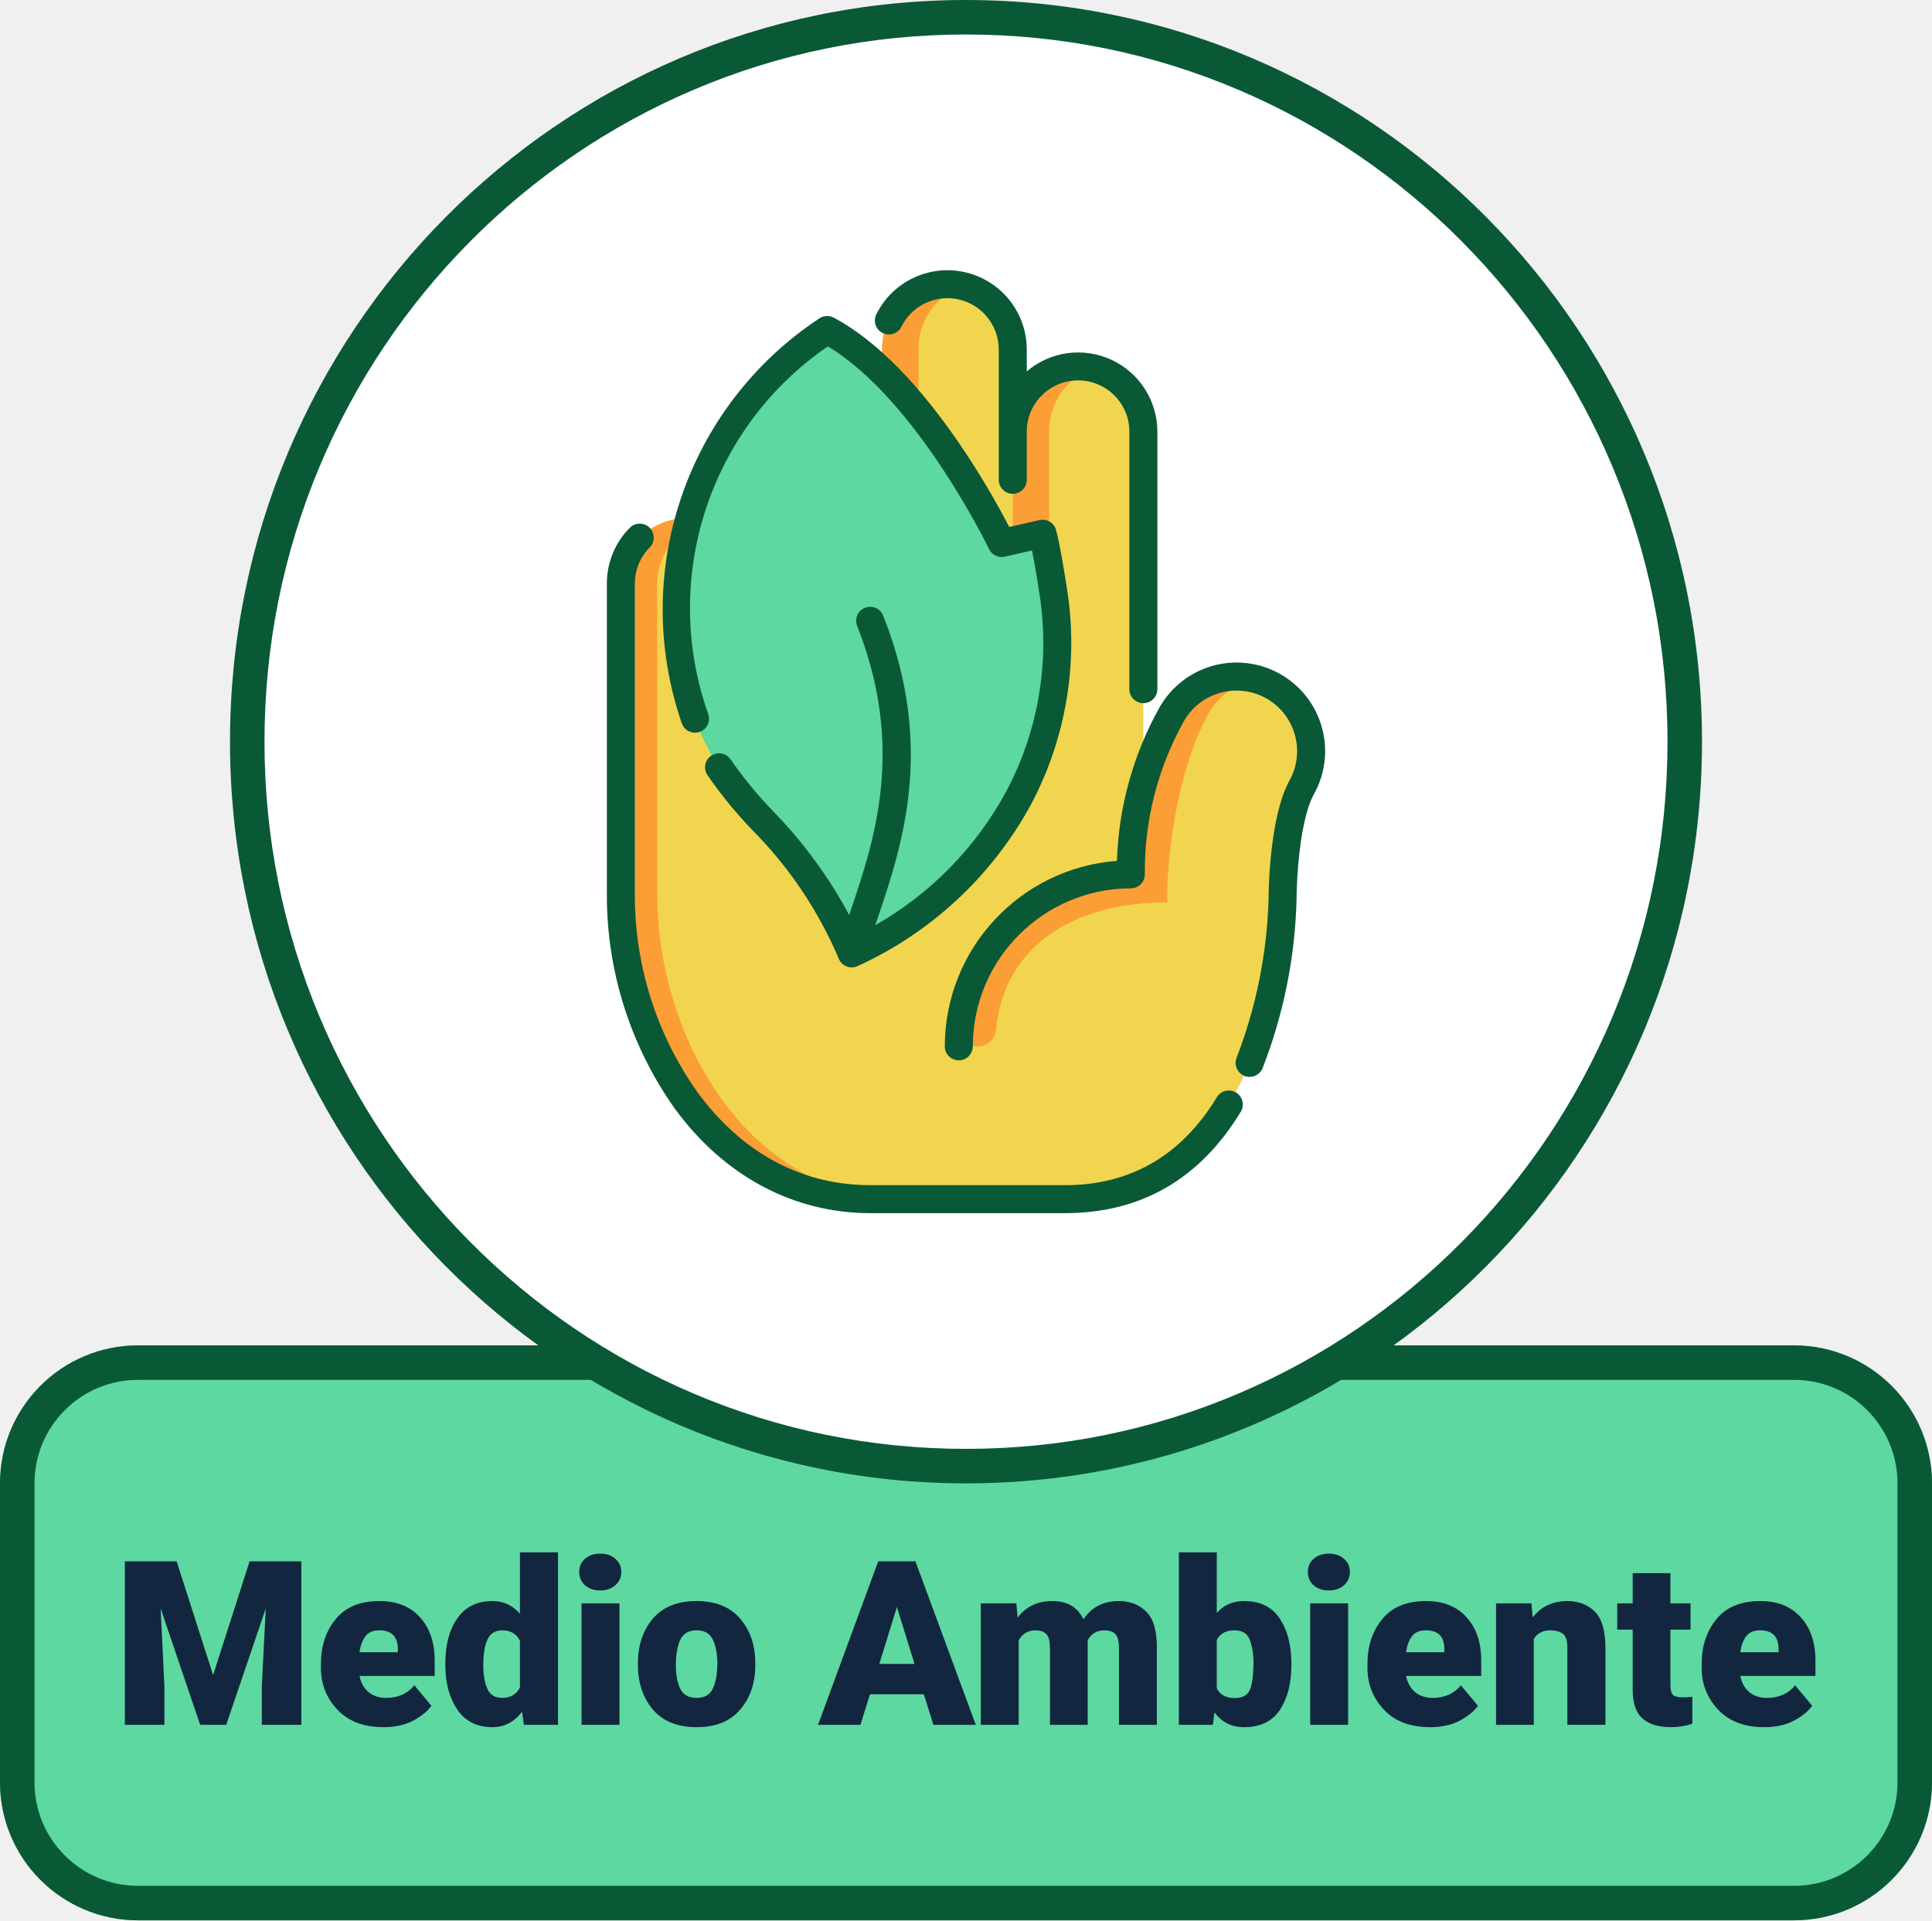
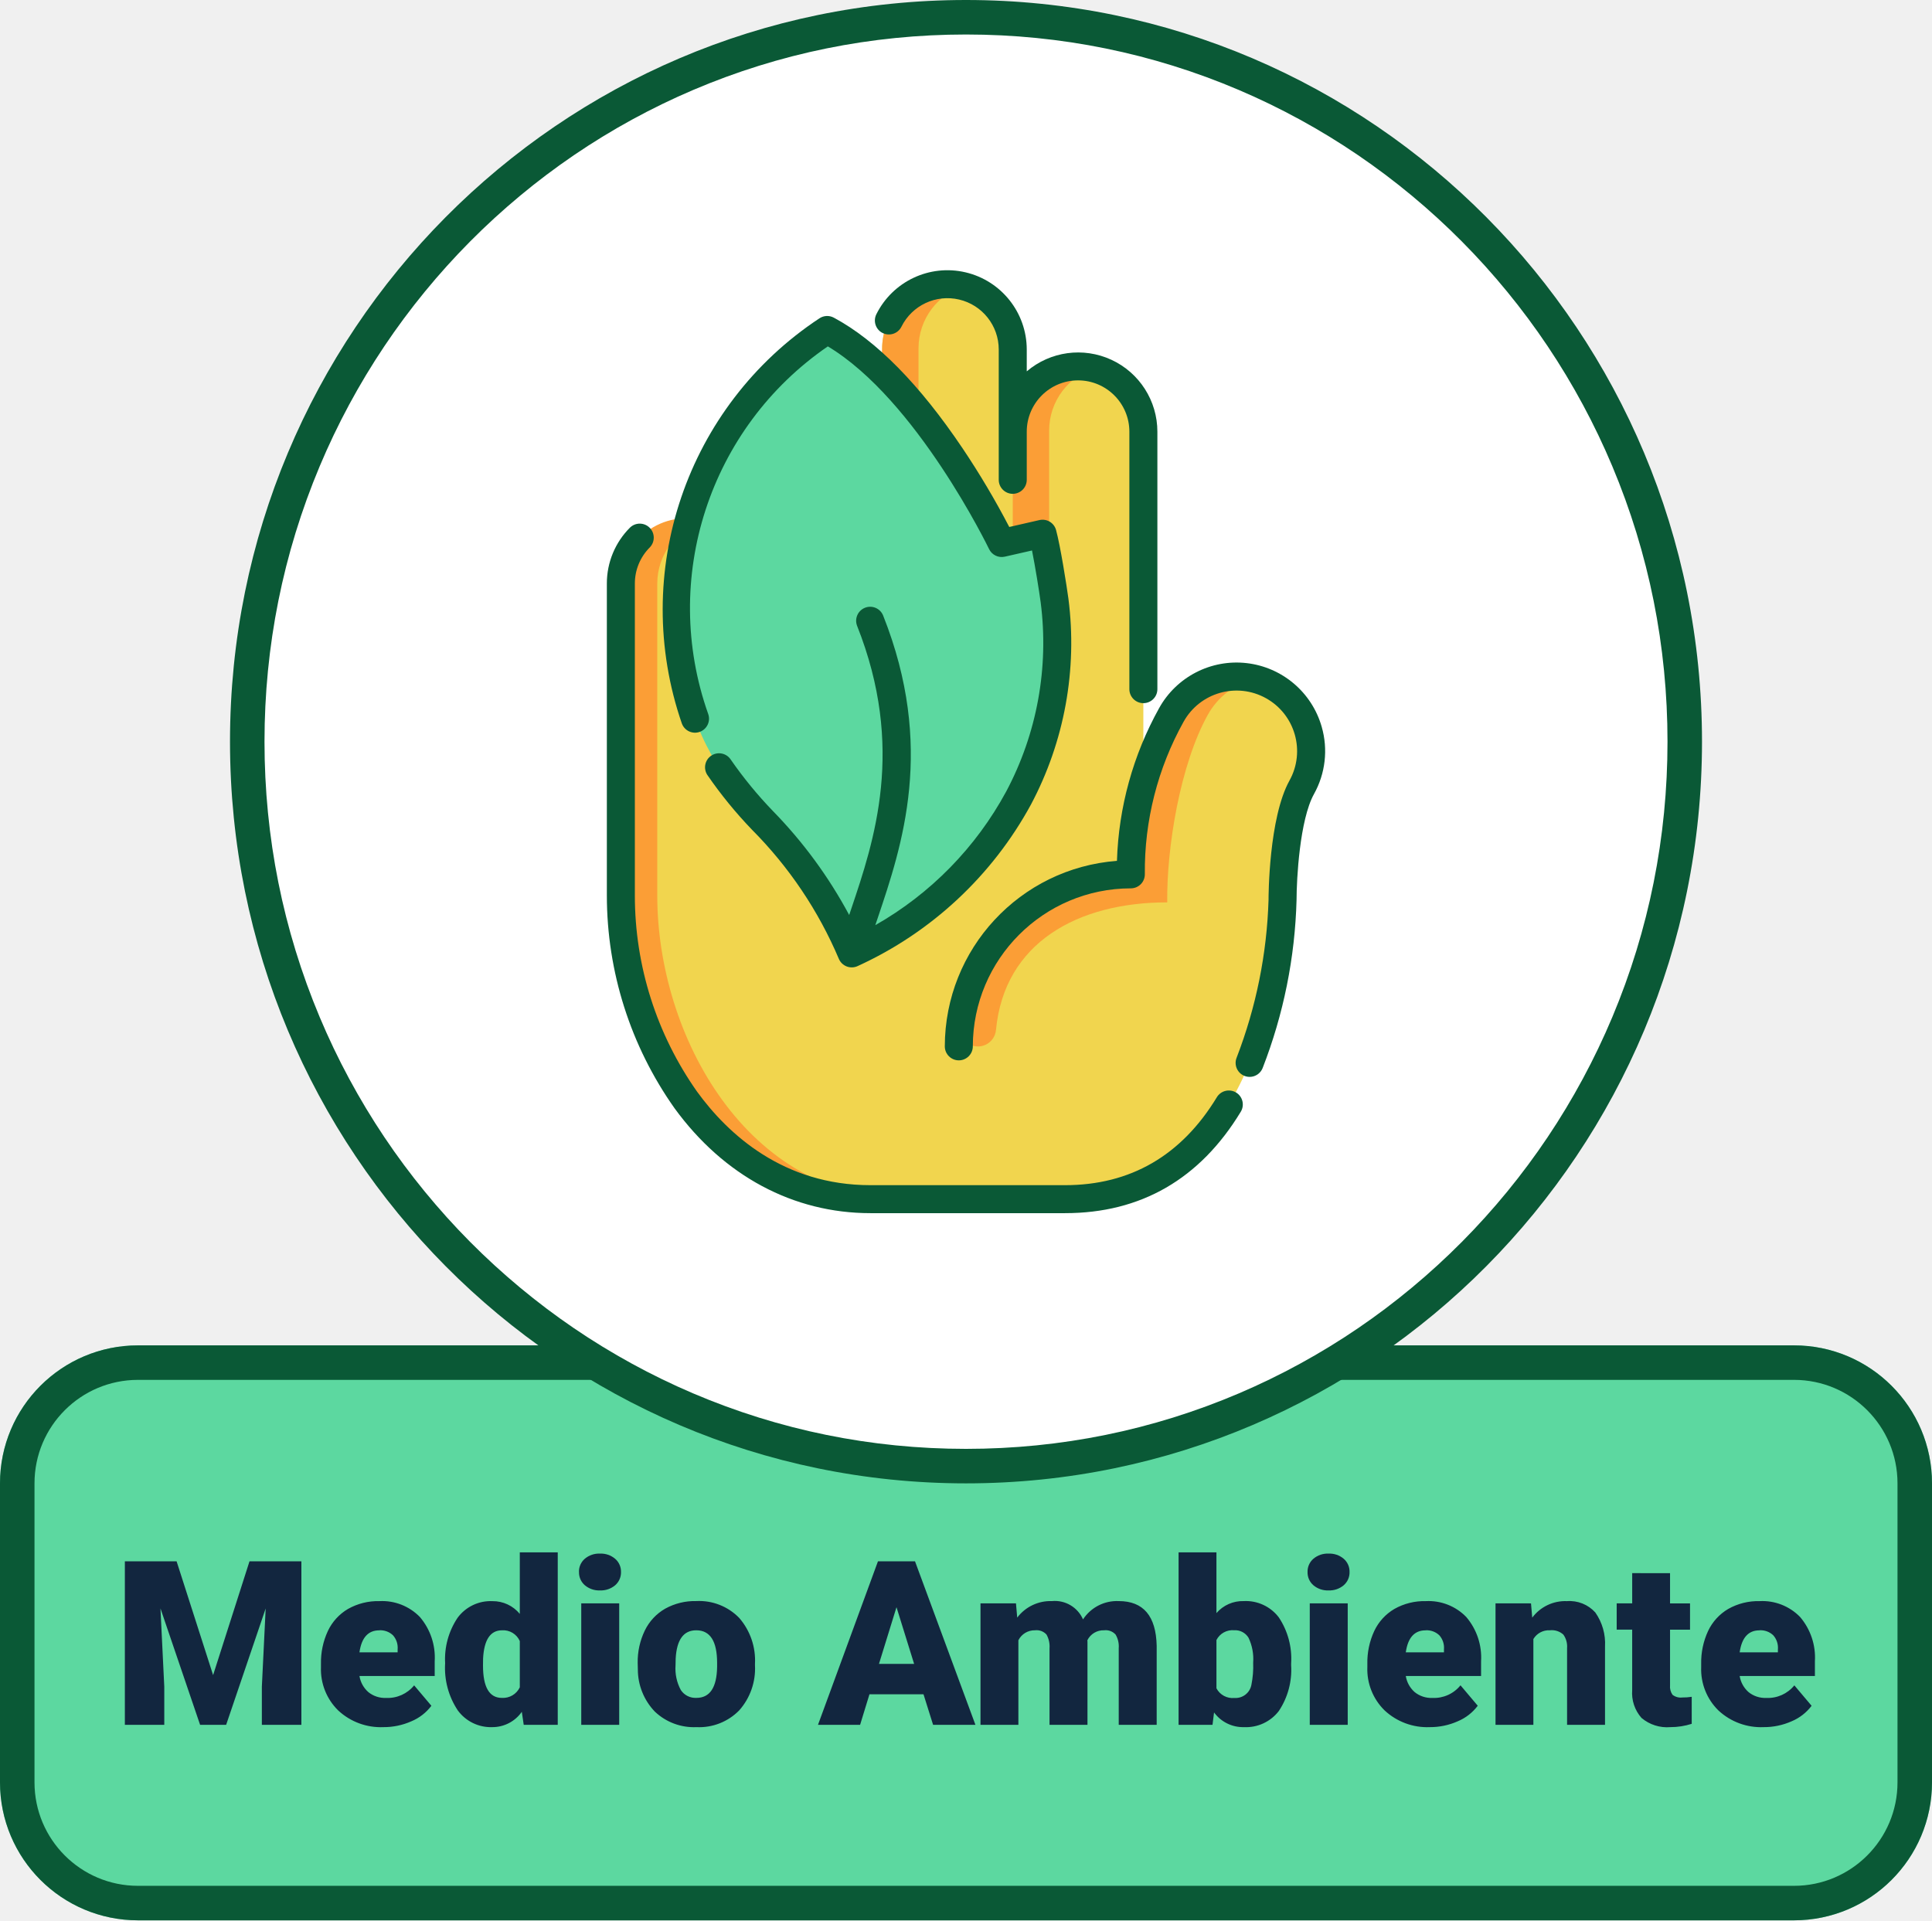
<svg xmlns="http://www.w3.org/2000/svg" width="168" height="167" viewBox="0 0 168 167">
-   <g id="Grupo_97152" data-name="Grupo 97152" transform="translate(-635.919 -2619)">
-     <g id="Rectángulo_32958" data-name="Rectángulo 32958" transform="translate(635.919 2736)" fill="#5cd8a0" stroke="#0a5936" stroke-width="3">
+   <g id="Grupo_99474" data-name="Grupo 99474" transform="translate(-715.919 -1955)">
+     <g id="Rectángulo_32958" data-name="Rectángulo 32958" transform="translate(715.919 2072)" fill="#5cd8a0" stroke="#0a5936" stroke-width="3">
      <rect width="168" height="50" rx="12" stroke="none" />
      <rect x="1.5" y="1.5" width="165" height="47" rx="10.5" fill="none" />
    </g>
-     <text id="Feature_One" data-name="Feature One" transform="translate(719.919 2769)" fill="#12263f" font-size="20" font-family="Roboto-Black, Roboto" font-weight="800">
-       <tspan x="-74.219" y="0">Medio Ambiente</tspan>
-     </text>
-     <g id="Trazado_141000" data-name="Trazado 141000" transform="translate(655.919 2619)" fill="#fff">
+     <path id="Feature_One" data-name="Feature One" d="M-68.643-14.219l3.174,9.893,3.164-9.893h4.512V0H-61.23V-3.32l.332-6.8L-64.336,0H-66.6l-3.447-10.127.332,6.807V0h-3.428V-14.219ZM-50.654.2a5.432,5.432,0,0,1-3.936-1.45,5.008,5.008,0,0,1-1.5-3.774V-5.3a6.489,6.489,0,0,1,.6-2.861,4.395,4.395,0,0,1,1.753-1.919,5.292,5.292,0,0,1,2.734-.679A4.574,4.574,0,0,1-47.49-9.38,5.43,5.43,0,0,1-46.2-5.527v1.279h-6.543a2.372,2.372,0,0,0,.771,1.4,2.3,2.3,0,0,0,1.543.508,2.958,2.958,0,0,0,2.441-1.094l1.5,1.777A4.2,4.2,0,0,1-48.228-.308,5.891,5.891,0,0,1-50.654.2Zm-.371-8.418q-1.445,0-1.719,1.914h3.32v-.254a1.63,1.63,0,0,0-.4-1.226A1.593,1.593,0,0,0-51.025-8.223Zm5.732,2.861a6.455,6.455,0,0,1,1.084-3.955,3.568,3.568,0,0,1,3.027-1.445A3.035,3.035,0,0,1-38.8-9.648V-15h3.3V0h-2.959l-.166-1.133A3.116,3.116,0,0,1-41.2.2,3.562,3.562,0,0,1-44.189-1.25,6.659,6.659,0,0,1-45.293-5.361ZM-42-5.156q0,2.813,1.641,2.813A1.62,1.62,0,0,0-38.8-3.262V-7.285a1.576,1.576,0,0,0-1.543-.937q-1.523,0-1.65,2.461ZM-30.156,0h-3.3V-10.566h3.3Zm-3.5-13.291a1.469,1.469,0,0,1,.508-1.152,1.916,1.916,0,0,1,1.318-.449,1.916,1.916,0,0,1,1.318.449A1.469,1.469,0,0,1-30-13.291a1.469,1.469,0,0,1-.508,1.152,1.916,1.916,0,0,1-1.318.449,1.916,1.916,0,0,1-1.318-.449A1.469,1.469,0,0,1-33.652-13.291Zm5.107,7.91A6.236,6.236,0,0,1-27.93-8.2a4.4,4.4,0,0,1,1.768-1.9,5.323,5.323,0,0,1,2.705-.664,4.858,4.858,0,0,1,3.74,1.47,5.64,5.64,0,0,1,1.367,4v.117a5.472,5.472,0,0,1-1.372,3.921A4.871,4.871,0,0,1-23.437.2a4.927,4.927,0,0,1-3.623-1.353,5.29,5.29,0,0,1-1.475-3.667Zm3.291.205a3.932,3.932,0,0,0,.459,2.148,1.529,1.529,0,0,0,1.357.684q1.758,0,1.8-2.705v-.332q0-2.842-1.816-2.842-1.65,0-1.787,2.451Zm21.563,2.52h-4.7L-9.209,0h-3.662l5.215-14.219h3.223L.82,0H-2.861ZM-7.568-5.3h3.057l-1.533-4.932ZM4.346-10.566l.107,1.24a3.633,3.633,0,0,1,3.018-1.436A2.675,2.675,0,0,1,10.176-9.17a3.517,3.517,0,0,1,3.105-1.592q3.213,0,3.3,3.887V0h-3.3V-6.67a2.014,2.014,0,0,0-.273-1.182,1.164,1.164,0,0,0-1-.371,1.559,1.559,0,0,0-1.455.869l.01.137V0h-3.3V-6.65A2.117,2.117,0,0,0,7-7.852,1.161,1.161,0,0,0,6-8.223a1.578,1.578,0,0,0-1.445.869V0H1.26V-10.566ZM28.271-5.2A6.44,6.44,0,0,1,27.2-1.2,3.6,3.6,0,0,1,24.17.2a3.122,3.122,0,0,1-2.6-1.279L21.436,0H18.486V-15h3.291v5.283a3.013,3.013,0,0,1,2.373-1.045A3.6,3.6,0,0,1,27.2-9.346a6.473,6.473,0,0,1,1.074,3.984Zm-3.3-.205a4.309,4.309,0,0,0-.405-2.173,1.365,1.365,0,0,0-1.245-.649,1.575,1.575,0,0,0-1.543.85v4.2a1.584,1.584,0,0,0,1.563.84,1.4,1.4,0,0,0,1.475-1.133A8.148,8.148,0,0,0,24.971-5.4ZM33.193,0h-3.3V-10.566h3.3ZM29.7-13.291a1.469,1.469,0,0,1,.508-1.152,1.916,1.916,0,0,1,1.318-.449,1.916,1.916,0,0,1,1.318.449,1.469,1.469,0,0,1,.508,1.152,1.469,1.469,0,0,1-.508,1.152,1.916,1.916,0,0,1-1.318.449,1.916,1.916,0,0,1-1.318-.449A1.469,1.469,0,0,1,29.7-13.291ZM40.332.2A5.432,5.432,0,0,1,36.4-1.255a5.008,5.008,0,0,1-1.5-3.774V-5.3a6.489,6.489,0,0,1,.6-2.861,4.395,4.395,0,0,1,1.753-1.919,5.292,5.292,0,0,1,2.734-.679A4.574,4.574,0,0,1,43.5-9.38a5.43,5.43,0,0,1,1.289,3.853v1.279H38.242a2.372,2.372,0,0,0,.771,1.4,2.3,2.3,0,0,0,1.543.508A2.958,2.958,0,0,0,43-3.437L44.5-1.66A4.2,4.2,0,0,1,42.759-.308,5.891,5.891,0,0,1,40.332.2Zm-.371-8.418q-1.445,0-1.719,1.914h3.32v-.254a1.63,1.63,0,0,0-.4-1.226A1.593,1.593,0,0,0,39.961-8.223Zm9.17-2.344.107,1.24a3.583,3.583,0,0,1,3.018-1.436,3.015,3.015,0,0,1,2.466.986,4.7,4.7,0,0,1,.845,2.969V0h-3.3V-6.67a1.783,1.783,0,0,0-.322-1.177,1.491,1.491,0,0,0-1.172-.376,1.569,1.569,0,0,0-1.436.762V0H46.045V-10.566Zm12.09-2.627v2.627h1.738v2.285H61.221v4.834a1.234,1.234,0,0,0,.215.83,1.152,1.152,0,0,0,.85.234,4.828,4.828,0,0,0,.82-.059V-.088A6.074,6.074,0,0,1,61.25.2a3.448,3.448,0,0,1-2.51-.8,3.282,3.282,0,0,1-.811-2.432V-8.281H56.582v-2.285H57.93v-2.627ZM69.365.2a5.432,5.432,0,0,1-3.936-1.45,5.008,5.008,0,0,1-1.5-3.774V-5.3a6.489,6.489,0,0,1,.6-2.861,4.395,4.395,0,0,1,1.753-1.919,5.292,5.292,0,0,1,2.734-.679A4.574,4.574,0,0,1,72.529-9.38a5.43,5.43,0,0,1,1.289,3.853v1.279H67.275a2.372,2.372,0,0,0,.771,1.4,2.3,2.3,0,0,0,1.543.508,2.958,2.958,0,0,0,2.441-1.094l1.5,1.777A4.2,4.2,0,0,1,71.792-.308,5.891,5.891,0,0,1,69.365.2Zm-.371-8.418q-1.445,0-1.719,1.914H70.6v-.254a1.63,1.63,0,0,0-.4-1.226A1.593,1.593,0,0,0,68.994-8.223Z" transform="translate(799.919 2105)" fill="#12263f" />
+     <g id="Trazado_141000" data-name="Trazado 141000" transform="translate(735.919 1955)" fill="#fff">
      <path d="M 64 127.5 C 55.563 127.5 47.38 125.835 39.677 122.551 C 35.974 120.973 32.402 119.019 29.061 116.745 C 25.751 114.491 22.639 111.903 19.81 109.052 C 16.981 106.201 14.413 103.064 12.176 99.727 C 9.918 96.359 7.979 92.759 6.413 89.026 C 3.153 81.259 1.5 73.007 1.5 64.5 C 1.5 55.993 3.153 47.741 6.413 39.974 C 7.979 36.241 9.918 32.641 12.176 29.273 C 14.413 25.936 16.981 22.799 19.81 19.948 C 22.639 17.097 25.751 14.509 29.061 12.255 C 32.402 9.981 35.974 8.027 39.677 6.449 C 47.38 3.165 55.563 1.5 64 1.5 C 72.437 1.5 80.62 3.165 88.323 6.449 C 92.026 8.027 95.598 9.981 98.939 12.255 C 102.249 14.509 105.361 17.097 108.19 19.948 C 111.019 22.799 113.587 25.936 115.824 29.273 C 118.082 32.641 120.021 36.241 121.587 39.974 C 124.847 47.741 126.5 55.993 126.5 64.5 C 126.5 73.007 124.847 81.259 121.587 89.026 C 120.021 92.759 118.082 96.359 115.824 99.727 C 113.587 103.064 111.019 106.201 108.19 109.052 C 105.361 111.903 102.249 114.491 98.939 116.745 C 95.598 119.019 92.026 120.973 88.323 122.551 C 80.62 125.835 72.437 127.5 64 127.5 Z" stroke="none" />
      <path d="M 64 3 C 55.767 3 47.781 4.625 40.265 7.828 C 36.651 9.369 33.166 11.275 29.905 13.495 C 26.675 15.695 23.636 18.222 20.875 21.005 C 18.113 23.788 15.605 26.851 13.422 30.108 C 11.218 33.396 9.325 36.911 7.796 40.555 C 4.614 48.137 3 56.193 3 64.5 C 3 72.807 4.614 80.863 7.796 88.445 C 9.325 92.089 11.218 95.604 13.422 98.892 C 15.605 102.149 18.113 105.212 20.875 107.995 C 23.636 110.778 26.675 113.305 29.905 115.505 C 33.166 117.725 36.651 119.631 40.265 121.172 C 47.781 124.375 55.767 126 64 126 C 72.233 126 80.219 124.375 87.735 121.172 C 91.349 119.631 94.834 117.725 98.095 115.505 C 101.325 113.305 104.364 110.778 107.125 107.995 C 109.887 105.212 112.395 102.149 114.578 98.892 C 116.782 95.604 118.675 92.089 120.204 88.445 C 123.386 80.863 125 72.807 125 64.5 C 125 56.193 123.386 48.137 120.204 40.555 C 118.675 36.911 116.782 33.396 114.578 30.108 C 112.395 26.851 109.887 23.788 107.125 21.005 C 104.364 18.222 101.325 15.695 98.095 13.495 C 94.834 11.275 91.349 9.369 87.735 7.828 C 80.219 4.625 72.233 3 64 3 M 64 0 C 99.346 0 128 28.878 128 64.5 C 128 100.122 99.346 129 64 129 C 28.654 129 0 100.122 0 64.5 C 0 28.878 28.654 0 64 0 Z" stroke="none" fill="#0a5936" />
    </g>
-     <g id="respetuoso-del-medio-ambiente" transform="translate(628.504 2642.495)">
+     <g id="respetuoso-del-medio-ambiente" transform="translate(708.504 1978.495)">
      <g id="Grupo_97144" data-name="Grupo 97144" transform="translate(61.401 1.109)">
        <path id="Trazado_140988" data-name="Trazado 140988" d="M124.365,42.442a6.482,6.482,0,0,0-8.815,2.525,28.171,28.171,0,0,0-2.433,5.836V20.334a5.679,5.679,0,1,0-11.358,0v-7.15a5.68,5.68,0,1,0-11.359,0v19.8l-11.359.562a5.68,5.68,0,0,0-11.359,0V60.666c0,12.215,7.836,26.41,21.7,26.41H106.3c18.792,0,18.917-26.02,18.917-26.02,0-.078,0-6.8,1.669-9.8A6.483,6.483,0,0,0,124.365,42.442Z" transform="translate(-67.681 -7.393)" fill="#f1d54e" />
        <g id="Grupo_97139" data-name="Grupo 97139" transform="translate(0 20.469)">
          <path id="Trazado_140989" data-name="Trazado 140989" d="M70.848,165.677V138.552a5.681,5.681,0,0,1,4.1-5.454,5.679,5.679,0,0,0-7.263,5.454v27.125c0,12.215,7.836,26.41,21.7,26.41h3.167C78.683,192.087,70.848,177.892,70.848,165.677Z" transform="translate(-67.681 -132.873)" fill="#fb9e36" />
        </g>
        <g id="Grupo_97140" data-name="Grupo 97140" transform="translate(34.078 7.15)">
          <path id="Trazado_140990" data-name="Trazado 140990" d="M279.114,83.66a1.583,1.583,0,0,0,1.583-1.583V56.535a5.681,5.681,0,0,1,4.1-5.454,5.676,5.676,0,0,0-1.695-.224,5.753,5.753,0,0,0-5.568,5.789v25.43A1.583,1.583,0,0,0,279.114,83.66Z" transform="translate(-277.531 -50.856)" fill="#fb9e36" />
        </g>
        <g id="Grupo_97141" data-name="Grupo 97141" transform="translate(22.719)">
          <path id="Trazado_140991" data-name="Trazado 140991" d="M209.163,39.63a1.583,1.583,0,0,0,1.583-1.583V12.505a5.681,5.681,0,0,1,4.1-5.454,5.676,5.676,0,0,0-1.695-.224,5.753,5.753,0,0,0-5.568,5.789v25.43A1.584,1.584,0,0,0,209.163,39.63Z" transform="translate(-207.58 -6.826)" fill="#fb9e36" />
        </g>
        <g id="Grupo_97142" data-name="Grupo 97142" transform="translate(29.48 34.234)">
          <path id="Trazado_140992" data-name="Trazado 140992" d="M252.358,248.354c.722-7.588,7.113-11.087,14.89-11.087-.058-4.8,1.131-11.987,3.521-16.3a6.461,6.461,0,0,1,4.09-3.143,6.483,6.483,0,0,0-7.257,3.143,27.8,27.8,0,0,0-3.521,13.86,14.961,14.961,0,0,0-14.857,13.2,1.575,1.575,0,1,0,3.133.318Z" transform="translate(-249.215 -217.631)" fill="#fb9e36" />
        </g>
        <g id="Grupo_97143" data-name="Grupo 97143" transform="translate(4.823 4.09)">
          <path id="Trazado_140993" data-name="Trazado 140993" d="M125.675,50.539s-6.716-14-15.173-18.529A28.682,28.682,0,0,0,97.638,59.922c1.894,14.106,9.4,13.1,15.006,26.3,13.638-6.461,19.155-19.317,17.629-30.685-.174-1.3-.7-4.581-1.043-5.811Z" transform="translate(-97.38 -32.01)" fill="#5cd8a0" />
        </g>
      </g>
      <g id="Grupo_97145" data-name="Grupo 97145" transform="translate(60.184 0)">
        <path id="Trazado_140994" data-name="Trazado 140994" d="M204.388,5.465a1.218,1.218,0,0,0,1.633-.549A4.463,4.463,0,0,1,214.482,6.9V18.232a1.218,1.218,0,0,0,2.436,0V14.046a4.461,4.461,0,0,1,8.923,0V36.437a1.218,1.218,0,0,0,2.436,0V14.049A6.892,6.892,0,0,0,216.918,8.8V6.9a6.9,6.9,0,0,0-13.079-3.065,1.218,1.218,0,0,0,.549,1.633Z" transform="translate(-180.404 0)" fill="#0a5936" />
        <path id="Trazado_140995" data-name="Trazado 140995" d="M114.9,185.105a1.218,1.218,0,0,0-1.673.41c-3.078,5.074-7.52,7.647-13.2,7.647H83.106c-7.57,0-12.373-4.417-15.069-8.123A29.583,29.583,0,0,1,62.62,167.97V140.845a4.433,4.433,0,0,1,1.307-3.155,1.218,1.218,0,0,0-1.722-1.722,6.853,6.853,0,0,0-2.02,4.877v27.125a32.071,32.071,0,0,0,5.884,18.5c4.281,5.885,10.332,9.126,17.038,9.126h16.917c6.593,0,11.735-2.967,15.285-8.82a1.218,1.218,0,0,0-.41-1.673Z" transform="translate(-60.184 -113.589)" fill="#0a5936" />
        <path id="Trazado_140996" data-name="Trazado 140996" d="M273.927,215.7a7.7,7.7,0,0,0-14.14-1.616,29.2,29.2,0,0,0-3.664,13.277,16.2,16.2,0,0,0-14.969,16.131,1.218,1.218,0,1,0,2.436,0,13.756,13.756,0,0,1,13.74-13.74,1.218,1.218,0,0,0,1.218-1.233,26.714,26.714,0,0,1,3.369-13.255,5.266,5.266,0,1,1,9.21,5.11c-1.806,3.257-1.823,10.1-1.822,10.382a41.612,41.612,0,0,1-2.767,13.7,1.218,1.218,0,1,0,2.253.926,43.5,43.5,0,0,0,2.95-14.626c0-1.8.272-6.961,1.516-9.206A7.649,7.649,0,0,0,273.927,215.7Z" transform="translate(-211.766 -175.992)" fill="#0a5936" />
        <path id="Trazado_140997" data-name="Trazado 140997" d="M91.587,59.959a1.218,1.218,0,0,0,2.293-.822,27.6,27.6,0,0,1,10.4-31.978C112,31.79,118.237,44.653,118.3,44.786a1.219,1.219,0,0,0,1.368.661l2.366-.539c.285,1.427.616,3.488.754,4.515a27.534,27.534,0,0,1-3,16.449,29.547,29.547,0,0,1-11.38,11.621l.213-.632c2.115-6.275,5.012-14.868.46-26.315a1.218,1.218,0,0,0-2.263.9c4.221,10.616,1.49,18.72-.505,24.637l-.177.526a39.85,39.85,0,0,0-6.631-9.042,35.694,35.694,0,0,1-3.666-4.472,1.218,1.218,0,0,0-2.037,1.336,37.551,37.551,0,0,0,3.9,4.779,35.637,35.637,0,0,1,7.535,11.212,1.218,1.218,0,0,0,1.643.625,32.527,32.527,0,0,0,15.055-14.031A29.991,29.991,0,0,0,125.2,49.1c-.154-1.146-.7-4.6-1.075-5.971a1.218,1.218,0,0,0-1.445-.865l-2.625.6a71.236,71.236,0,0,0-4.064-6.847c-3.743-5.563-7.509-9.384-11.194-11.357a1.218,1.218,0,0,0-1.236.051A30.345,30.345,0,0,0,91.587,59.959Z" transform="translate(-85.063 -20.531)" fill="#0a5936" />
      </g>
    </g>
  </g>
</svg>
